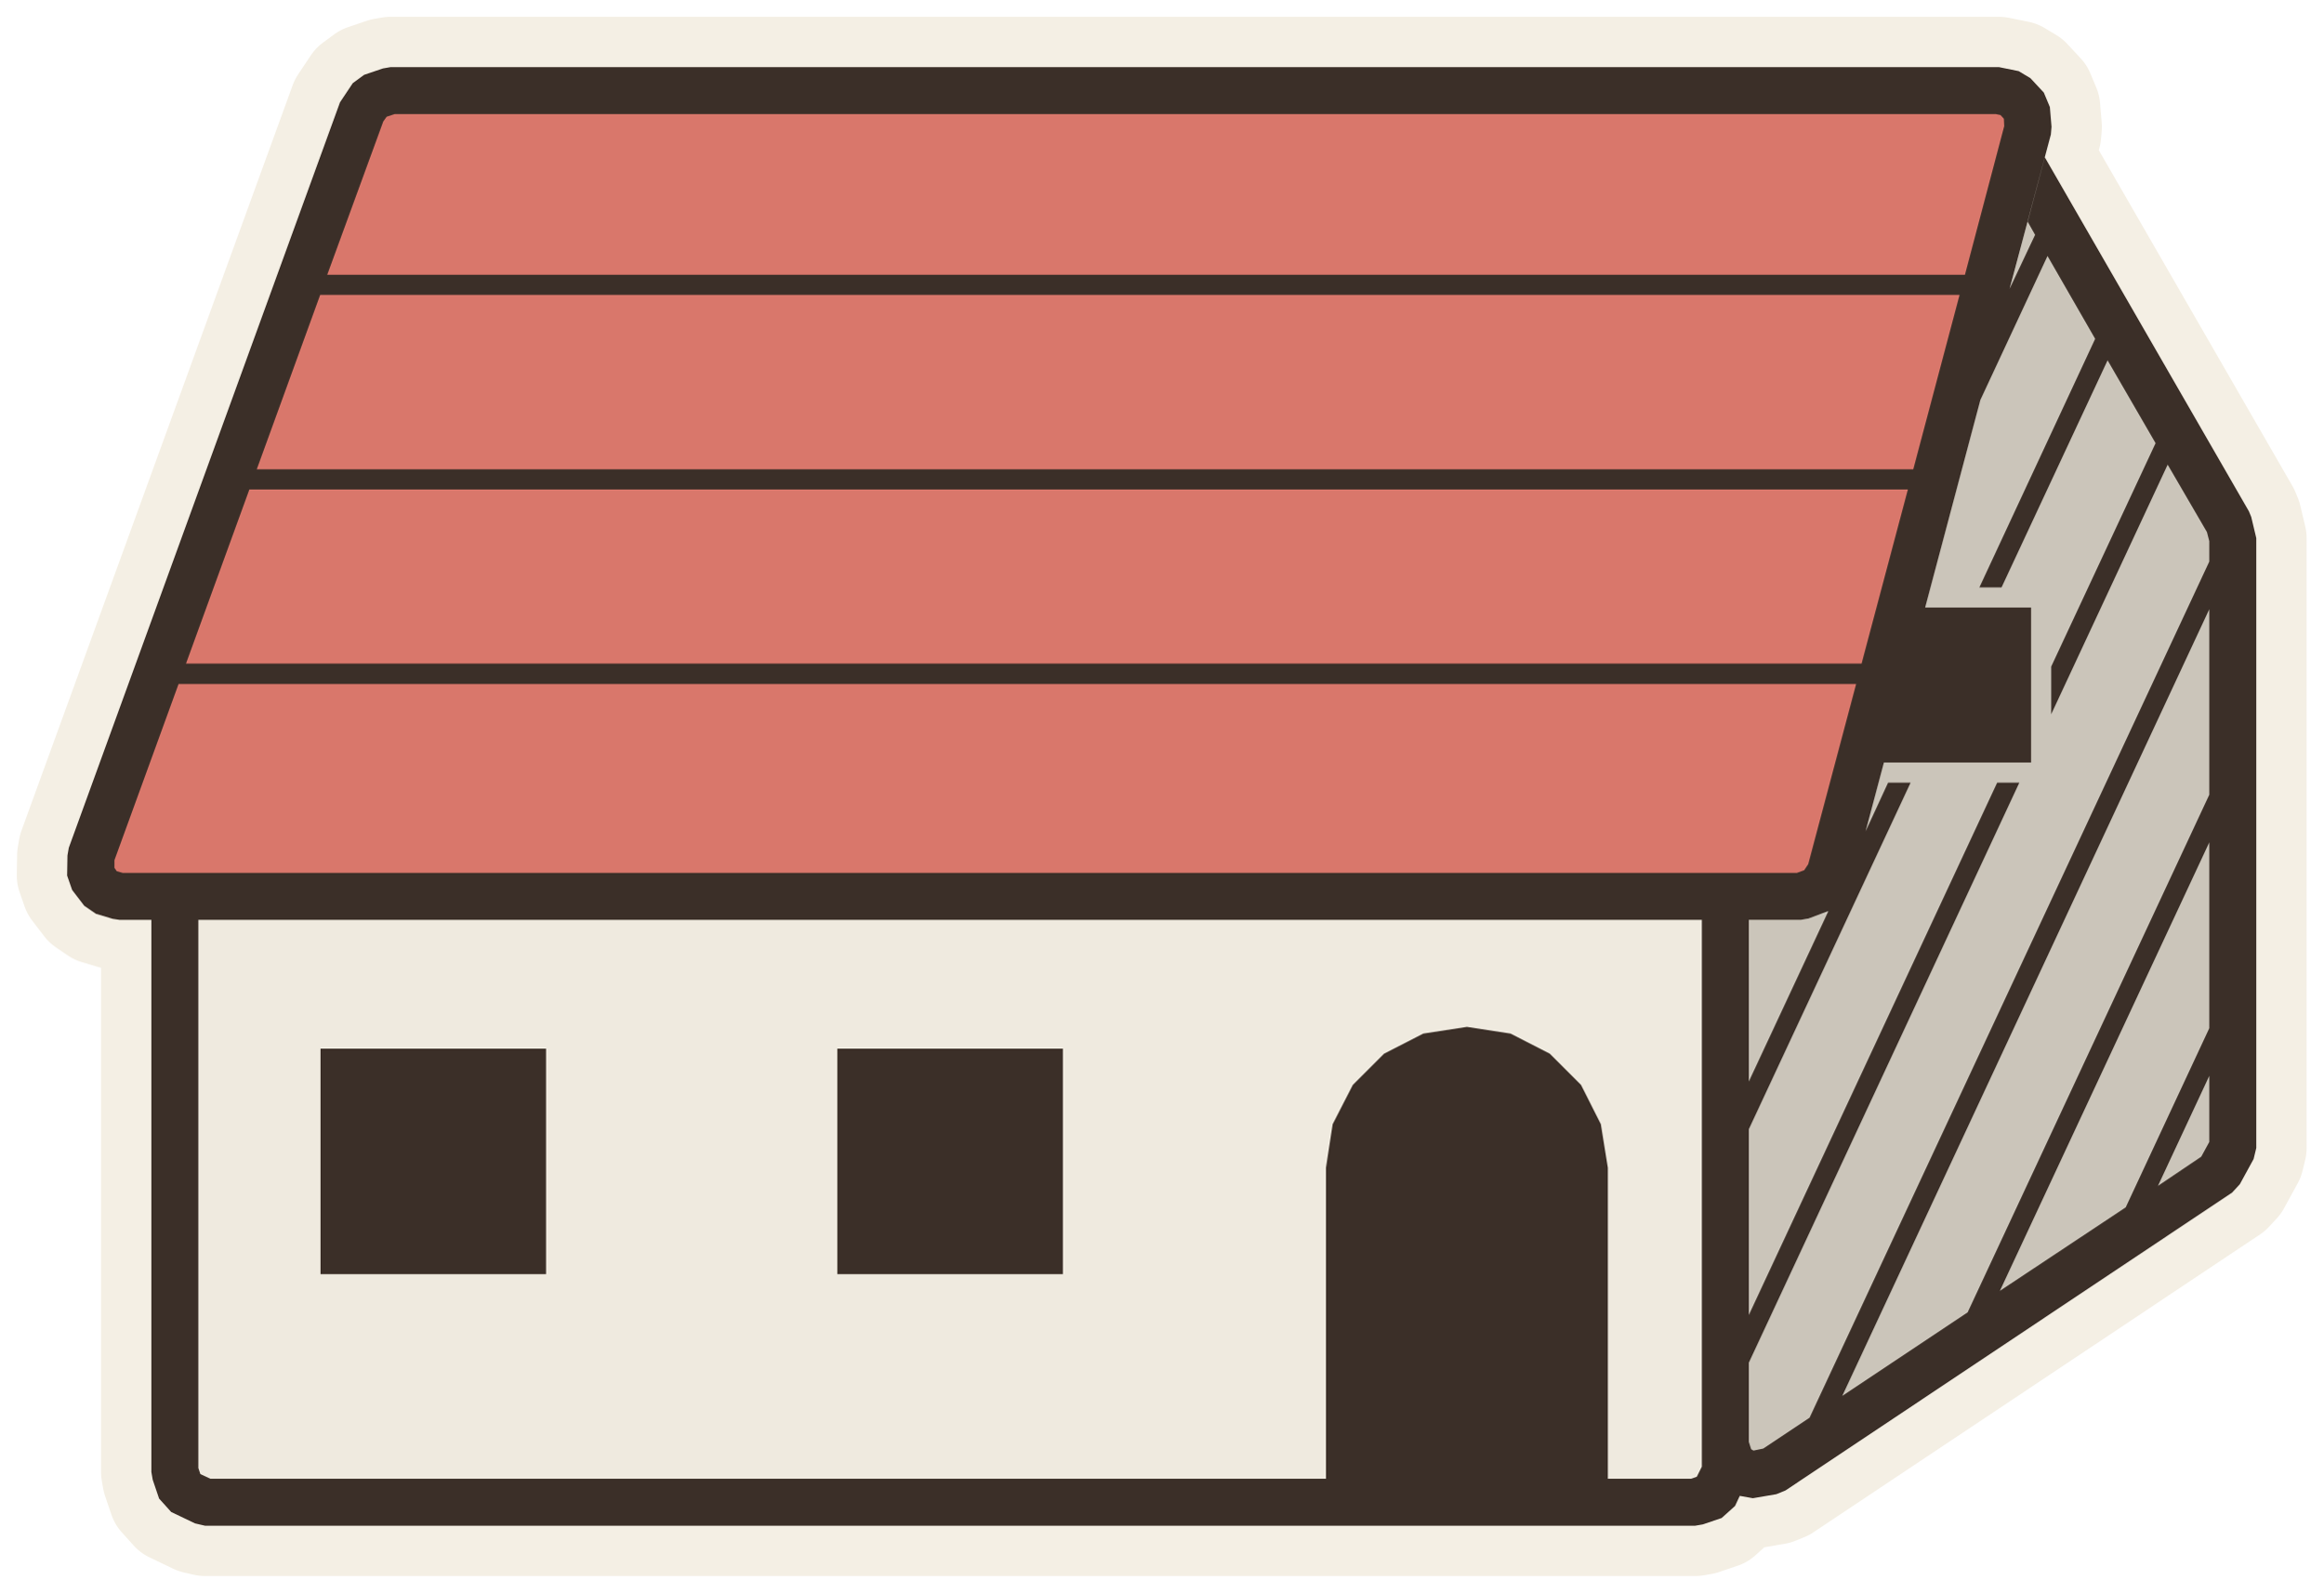
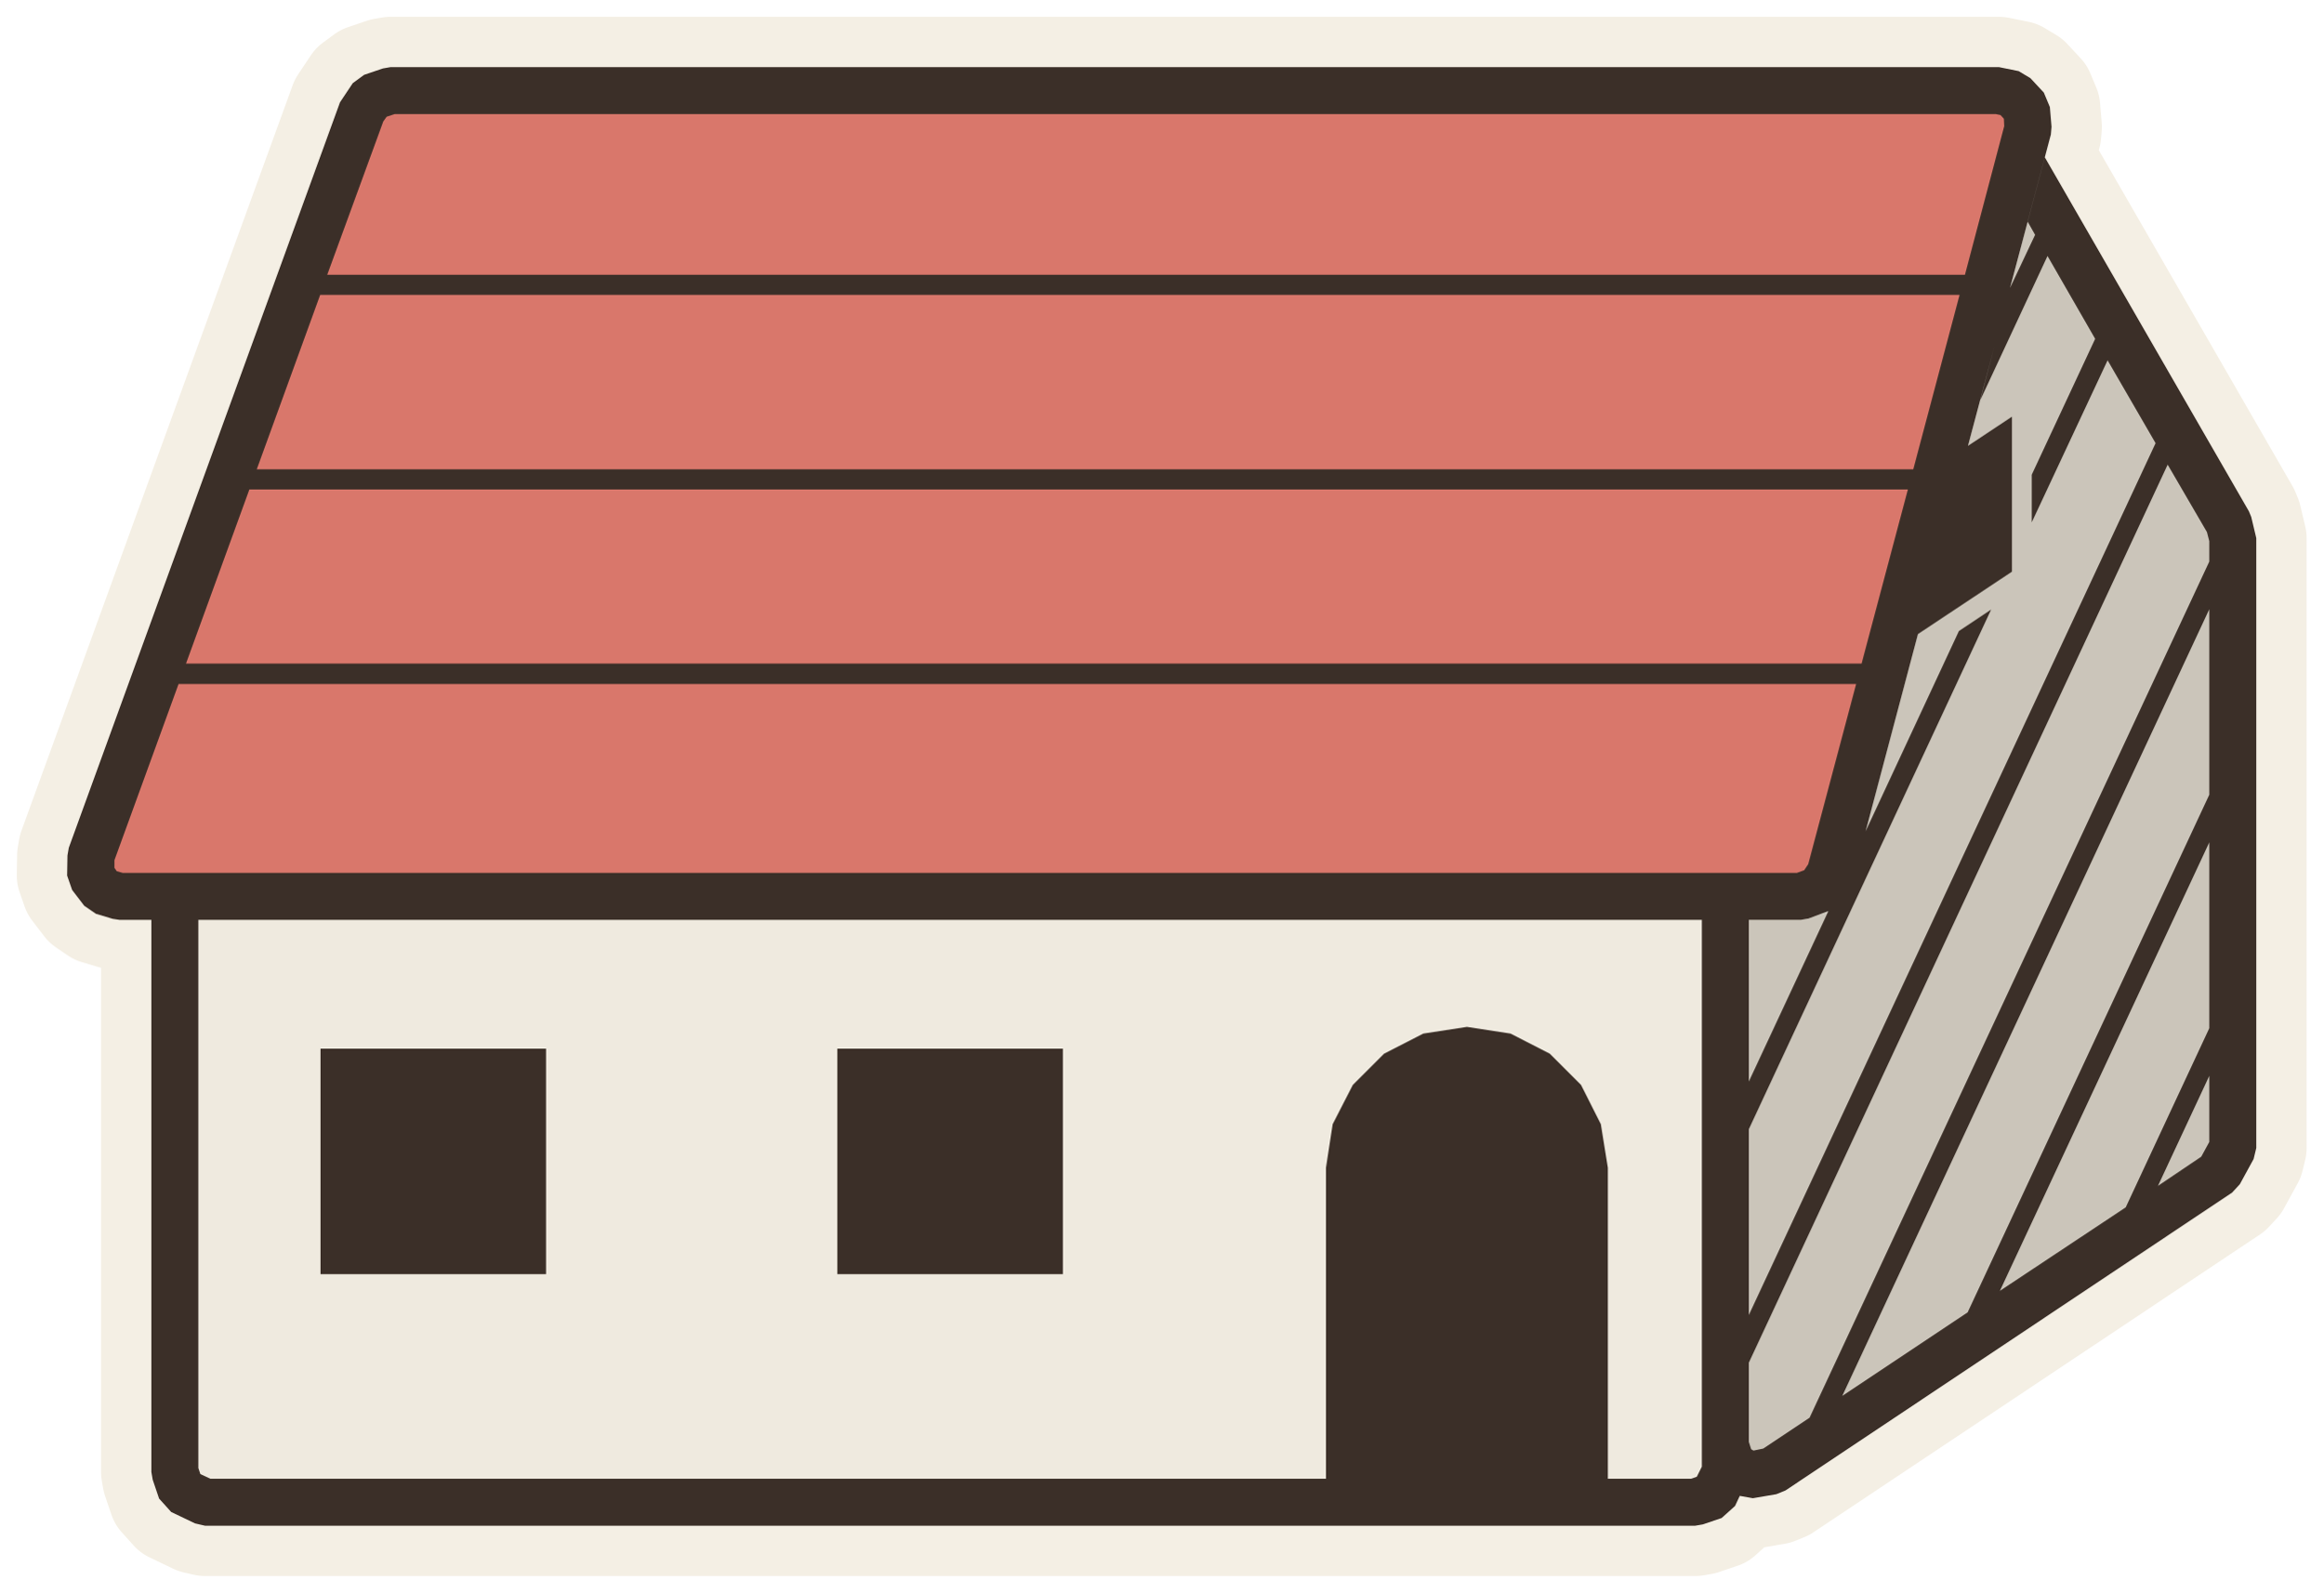
<svg xmlns="http://www.w3.org/2000/svg" viewBox="-28.31 -44.78 69.22 47.48" data-palette="wall:#EFEADF;roof:#D9776B;wood:#C9A97C;earth:#94744F;water:#8FB0B8;flag:#4A3B32;ink:#3B2F28;halo:#F4EFE4">
  <path data-role="sil" fill="#F4EFE4" stroke="#F4EFE4" stroke-width="3" stroke-linejoin="round" d="M22.43 0.66L22.99 0.47L23.39 0.11L23.53 -0.19L23.92 -0.12L24.62 -0.24L24.89 -0.35L38.2 -9.23L38.43 -9.48L38.84 -10.23L38.92 -10.56L38.92 -28.74L38.77 -29.37L38.7 -29.54L32.62 -40.09L32.8 -40.77L32.82 -41L32.77 -41.59L32.59 -42.02L32.19 -42.45L31.84 -42.66L31.25 -42.78L-16.67 -42.78L-16.9 -42.74L-17.46 -42.55L-17.8 -42.3L-18.18 -41.73L-26.26 -19.51L-26.3 -19.28L-26.31 -18.68L-26.16 -18.25L-25.8 -17.78L-25.45 -17.54L-24.95 -17.39L-24.75 -17.36L-23.8 -17.36L-23.8 -0.9L-23.76 -0.67L-23.57 -0.11L-23.21 0.29L-22.5 0.63L-22.2 0.7L22.2 0.7Z" />
  <path data-role="wall" fill="#EFEADF" d="M22.76 -0.19L23.1 -0.9L23.1 -17.36L-23.1 -17.36L-23.1 -0.9L-22.91 -0.34L-22.2 0L22.2 0Z" />
  <path data-role="wall-shade" fill="#cbc5ba" d="M24.5 -0.93L37.82 -9.81L38.22 -10.56L38.22 -28.74L38.1 -29.19L32.36 -39.13L26.89 -18.55L26.8 -18.34L26.49 -17.87L26.14 -17.59L25.58 -17.4L25.35 -17.36L23.8 -17.36L23.79 -0.81Z" />
  <path data-role="roof" fill="#D9776B" d="M25.91 -18.25L26.22 -18.73L32.12 -40.95L32.08 -41.54L31.68 -41.98L31.25 -42.08L-16.67 -42.08L-17.23 -41.89L-17.52 -41.49L-25.6 -19.27L-25.61 -18.68L-25.25 -18.21L-24.75 -18.06L25.35 -18.06Z" />
-   <path data-role="ink" fill="#3B2F28" d="M-16.89 -41.16L-16.79 -41.3L-16.55 -41.38L31.16 -41.38L31.3 -41.35L31.4 -41.24L31.41 -41.02L30.24 -36.59L-18.56 -36.59ZM-20.66 -30.79L-18.77 -35.99L30.08 -35.99L28.7 -30.79ZM-24.65 -18.76L-24.83 -18.81L-24.9 -18.91L-24.9 -19.14L-20.88 -30.19L28.54 -30.19L25.57 -19.02L25.45 -18.84L25.23 -18.76ZM32.21 -26.67L29.05 -26.67L27.82 -22.05L32.21 -22.05ZM27.16 -25L-22.77 -25L-22.99 -24.39L27 -24.39ZM31.86 -21.45L31.2 -21.45L23.8 -5.58L23.8 -4.16ZM37.52 -19.67L37.52 -14.13L35.03 -8.79L31.28 -6.3ZM-22.04 -0.7L-22.34 -0.84L-22.4 -1.02L-22.4 -17.36L22.4 -17.36L22.4 -1.06L22.25 -0.76L22.08 -0.7L19.6 -0.7L19.6 -9.97L19.39 -11.27L18.8 -12.44L17.87 -13.37L16.7 -13.97L15.4 -14.17L14.1 -13.97L12.93 -13.37L12 -12.44L11.4 -11.27L11.2 -9.97L11.2 -0.7ZM3.36 -13.52L-3.36 -13.52L-3.36 -6.8L3.36 -6.8ZM-12.04 -13.52L-18.76 -13.52L-18.76 -6.8L-12.04 -6.8ZM37.52 -12.71L37.52 -10.74L37.28 -10.3L35.99 -9.43ZM23.8 -12.54L23.8 -11.12L28.62 -21.45L27.95 -21.45L27.28 -20L30.7 -32.86L32.7 -37.15L34.12 -34.68L30.67 -27.27L31.33 -27.27L34.49 -34.04L35.92 -31.57L32.81 -24.91L32.81 -23.49L36.28 -30.93L37.45 -28.92L37.52 -28.65L37.52 -28.04L25.61 -2.52L26.58 -3.16L37.52 -26.62L37.52 -21.09L30.32 -5.66L24.23 -1.6L23.94 -1.54L23.87 -1.58L23.8 -1.8L23.8 -17.36L25.35 -17.36L25.58 -17.4L26.17 -17.62ZM23.92 -0.12L24.62 -0.24L24.89 -0.35L38.2 -9.23L38.43 -9.48L38.84 -10.23L38.92 -10.56L38.92 -28.74L38.77 -29.37L38.7 -29.54L32.62 -40.09L32.11 -38.17L32.33 -37.78L31.57 -36.17L32.8 -40.77L32.82 -41L32.77 -41.59L32.59 -42.02L32.19 -42.45L31.84 -42.66L31.25 -42.78L-16.67 -42.78L-16.9 -42.74L-17.46 -42.55L-17.8 -42.3L-18.18 -41.73L-26.26 -19.51L-26.3 -19.28L-26.31 -18.68L-26.16 -18.25L-25.8 -17.78L-25.45 -17.54L-24.95 -17.39L-24.75 -17.36L-23.8 -17.36L-23.8 -0.9L-23.76 -0.67L-23.57 -0.11L-23.21 0.29L-22.5 0.63L-22.2 0.7L22.2 0.7L22.43 0.66L22.99 0.47L23.39 0.11L23.53 -0.19Z" />
+   <path data-role="ink" fill="#3B2F28" d="M-16.89 -41.16L-16.79 -41.3L-16.55 -41.38L31.16 -41.38L31.3 -41.35L31.4 -41.24L31.41 -41.02L30.24 -36.59L-18.56 -36.59ZM-20.66 -30.79L-18.77 -35.99L30.08 -35.99L28.7 -30.79ZM-24.65 -18.76L-24.83 -18.81L-24.9 -18.91L-24.9 -19.14L-20.88 -30.19L28.54 -30.19L25.57 -19.02L25.45 -18.84L25.23 -18.76ZM27.16 -25L-22.77 -25L-22.99 -24.39L27 -24.39ZM37.52 -19.67L37.52 -14.13L35.03 -8.79L31.28 -6.3ZM-22.04 -0.7L-22.34 -0.84L-22.4 -1.02L-22.4 -17.36L22.4 -17.36L22.4 -1.06L22.25 -0.76L22.08 -0.7L19.6 -0.7L19.6 -9.97L19.39 -11.27L18.8 -12.44L17.87 -13.37L16.7 -13.97L15.4 -14.17L14.1 -13.97L12.93 -13.37L12 -12.44L11.4 -11.27L11.2 -9.97L11.2 -0.7ZM3.36 -13.52L-3.36 -13.52L-3.36 -6.8L3.36 -6.8ZM-12.04 -13.52L-18.76 -13.52L-18.76 -6.8L-12.04 -6.8ZM37.52 -12.71L37.52 -10.74L37.28 -10.3L35.99 -9.43ZM25.35 -17.36L25.58 -17.4L26.17 -17.62L23.8 -12.54L23.8 -11.12L31.02 -26.61L30.06 -25.97L27.28 -20L28.84 -25.88L31.64 -27.74L31.64 -32.36L30.33 -31.49L32.8 -40.77L32.82 -41L32.77 -41.59L32.59 -42.02L32.19 -42.45L31.84 -42.66L31.25 -42.78L-16.67 -42.78L-16.9 -42.74L-17.46 -42.55L-17.8 -42.3L-18.18 -41.73L-26.26 -19.51L-26.3 -19.28L-26.31 -18.68L-26.16 -18.25L-25.8 -17.78L-25.45 -17.54L-24.95 -17.39L-24.75 -17.36L-23.8 -17.36L-23.8 -0.9L-23.76 -0.67L-23.57 -0.11L-23.21 0.29L-22.5 0.63L-22.2 0.7L22.2 0.7L22.43 0.66L22.99 0.47L23.39 0.11L23.53 -0.19L23.92 -0.12L24.62 -0.24L24.89 -0.35L38.2 -9.23L38.43 -9.48L38.84 -10.23L38.92 -10.56L38.92 -28.74L38.77 -29.37L38.7 -29.54L32.62 -40.09L32.11 -38.17L32.33 -37.78L31.57 -36.17L30.7 -32.86L32.7 -37.15L34.12 -34.68L32.23 -30.63L32.23 -29.21L34.49 -34.04L35.92 -31.57L23.8 -5.58L23.8 -4.16L36.28 -30.93L37.45 -28.92L37.52 -28.65L37.52 -28.04L25.61 -2.52L26.58 -3.16L37.52 -26.62L37.52 -21.09L30.32 -5.66L24.23 -1.6L23.94 -1.54L23.87 -1.58L23.8 -1.8L23.8 -17.36Z" />
</svg>
